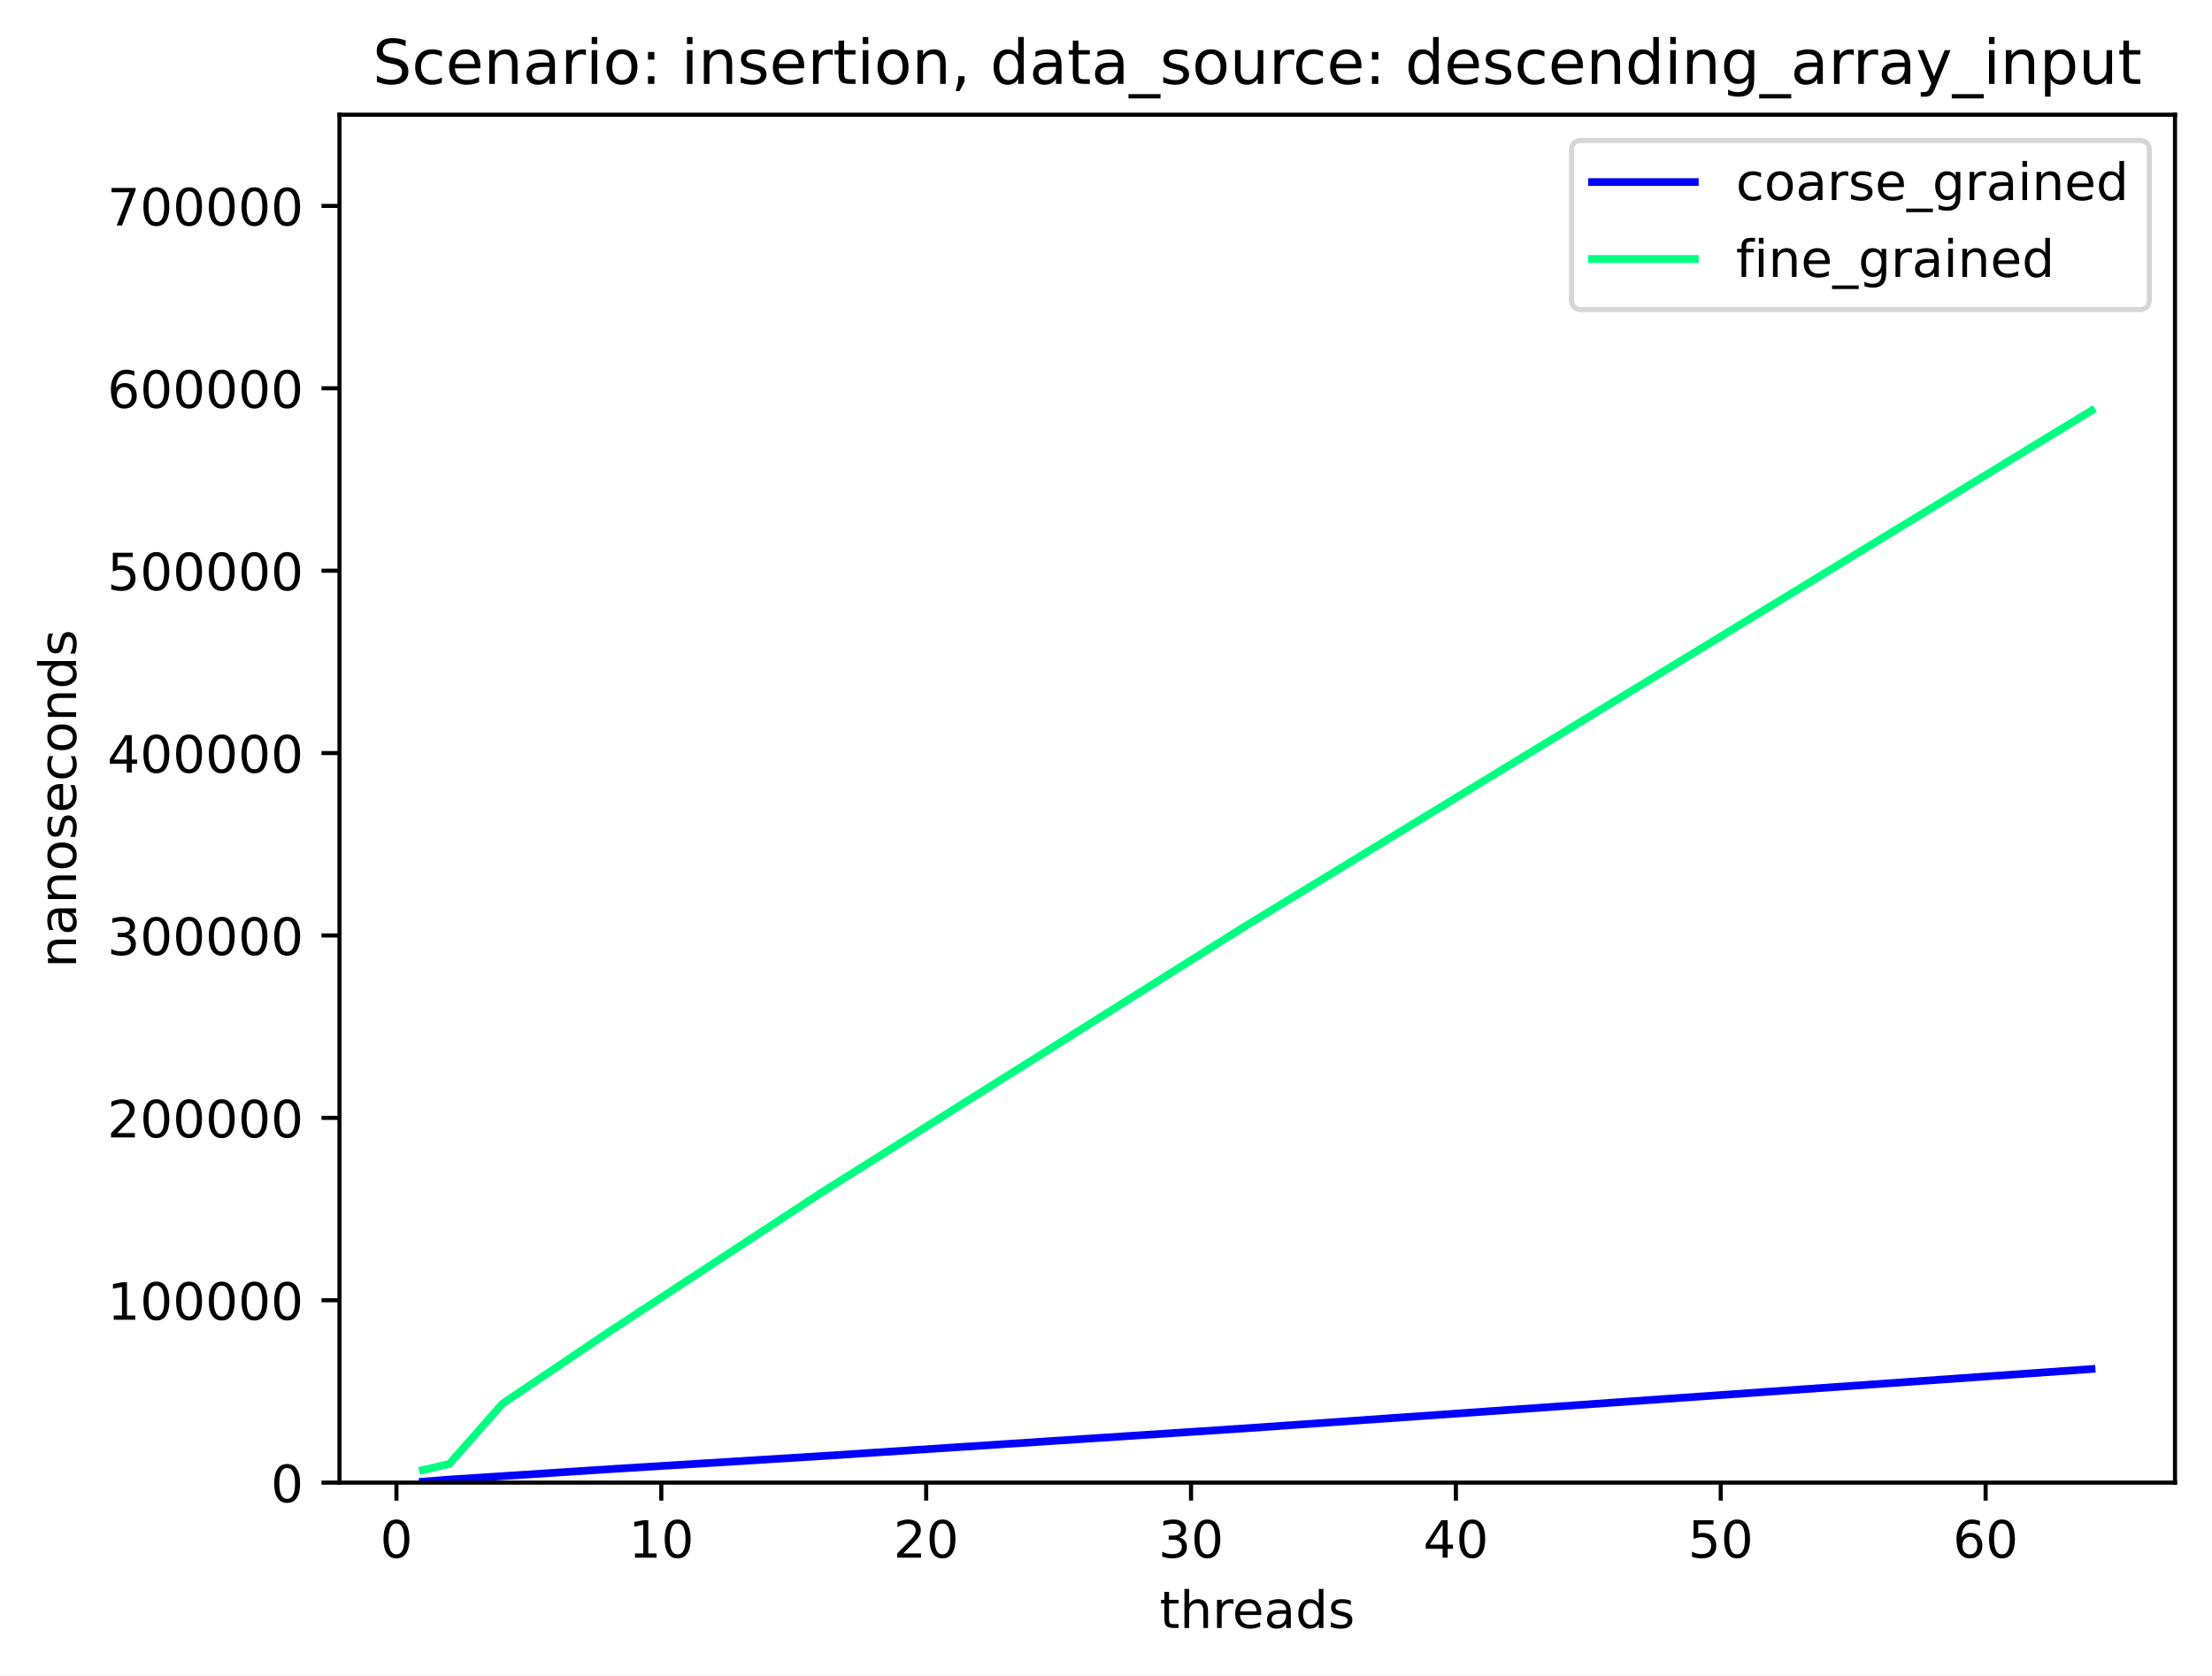
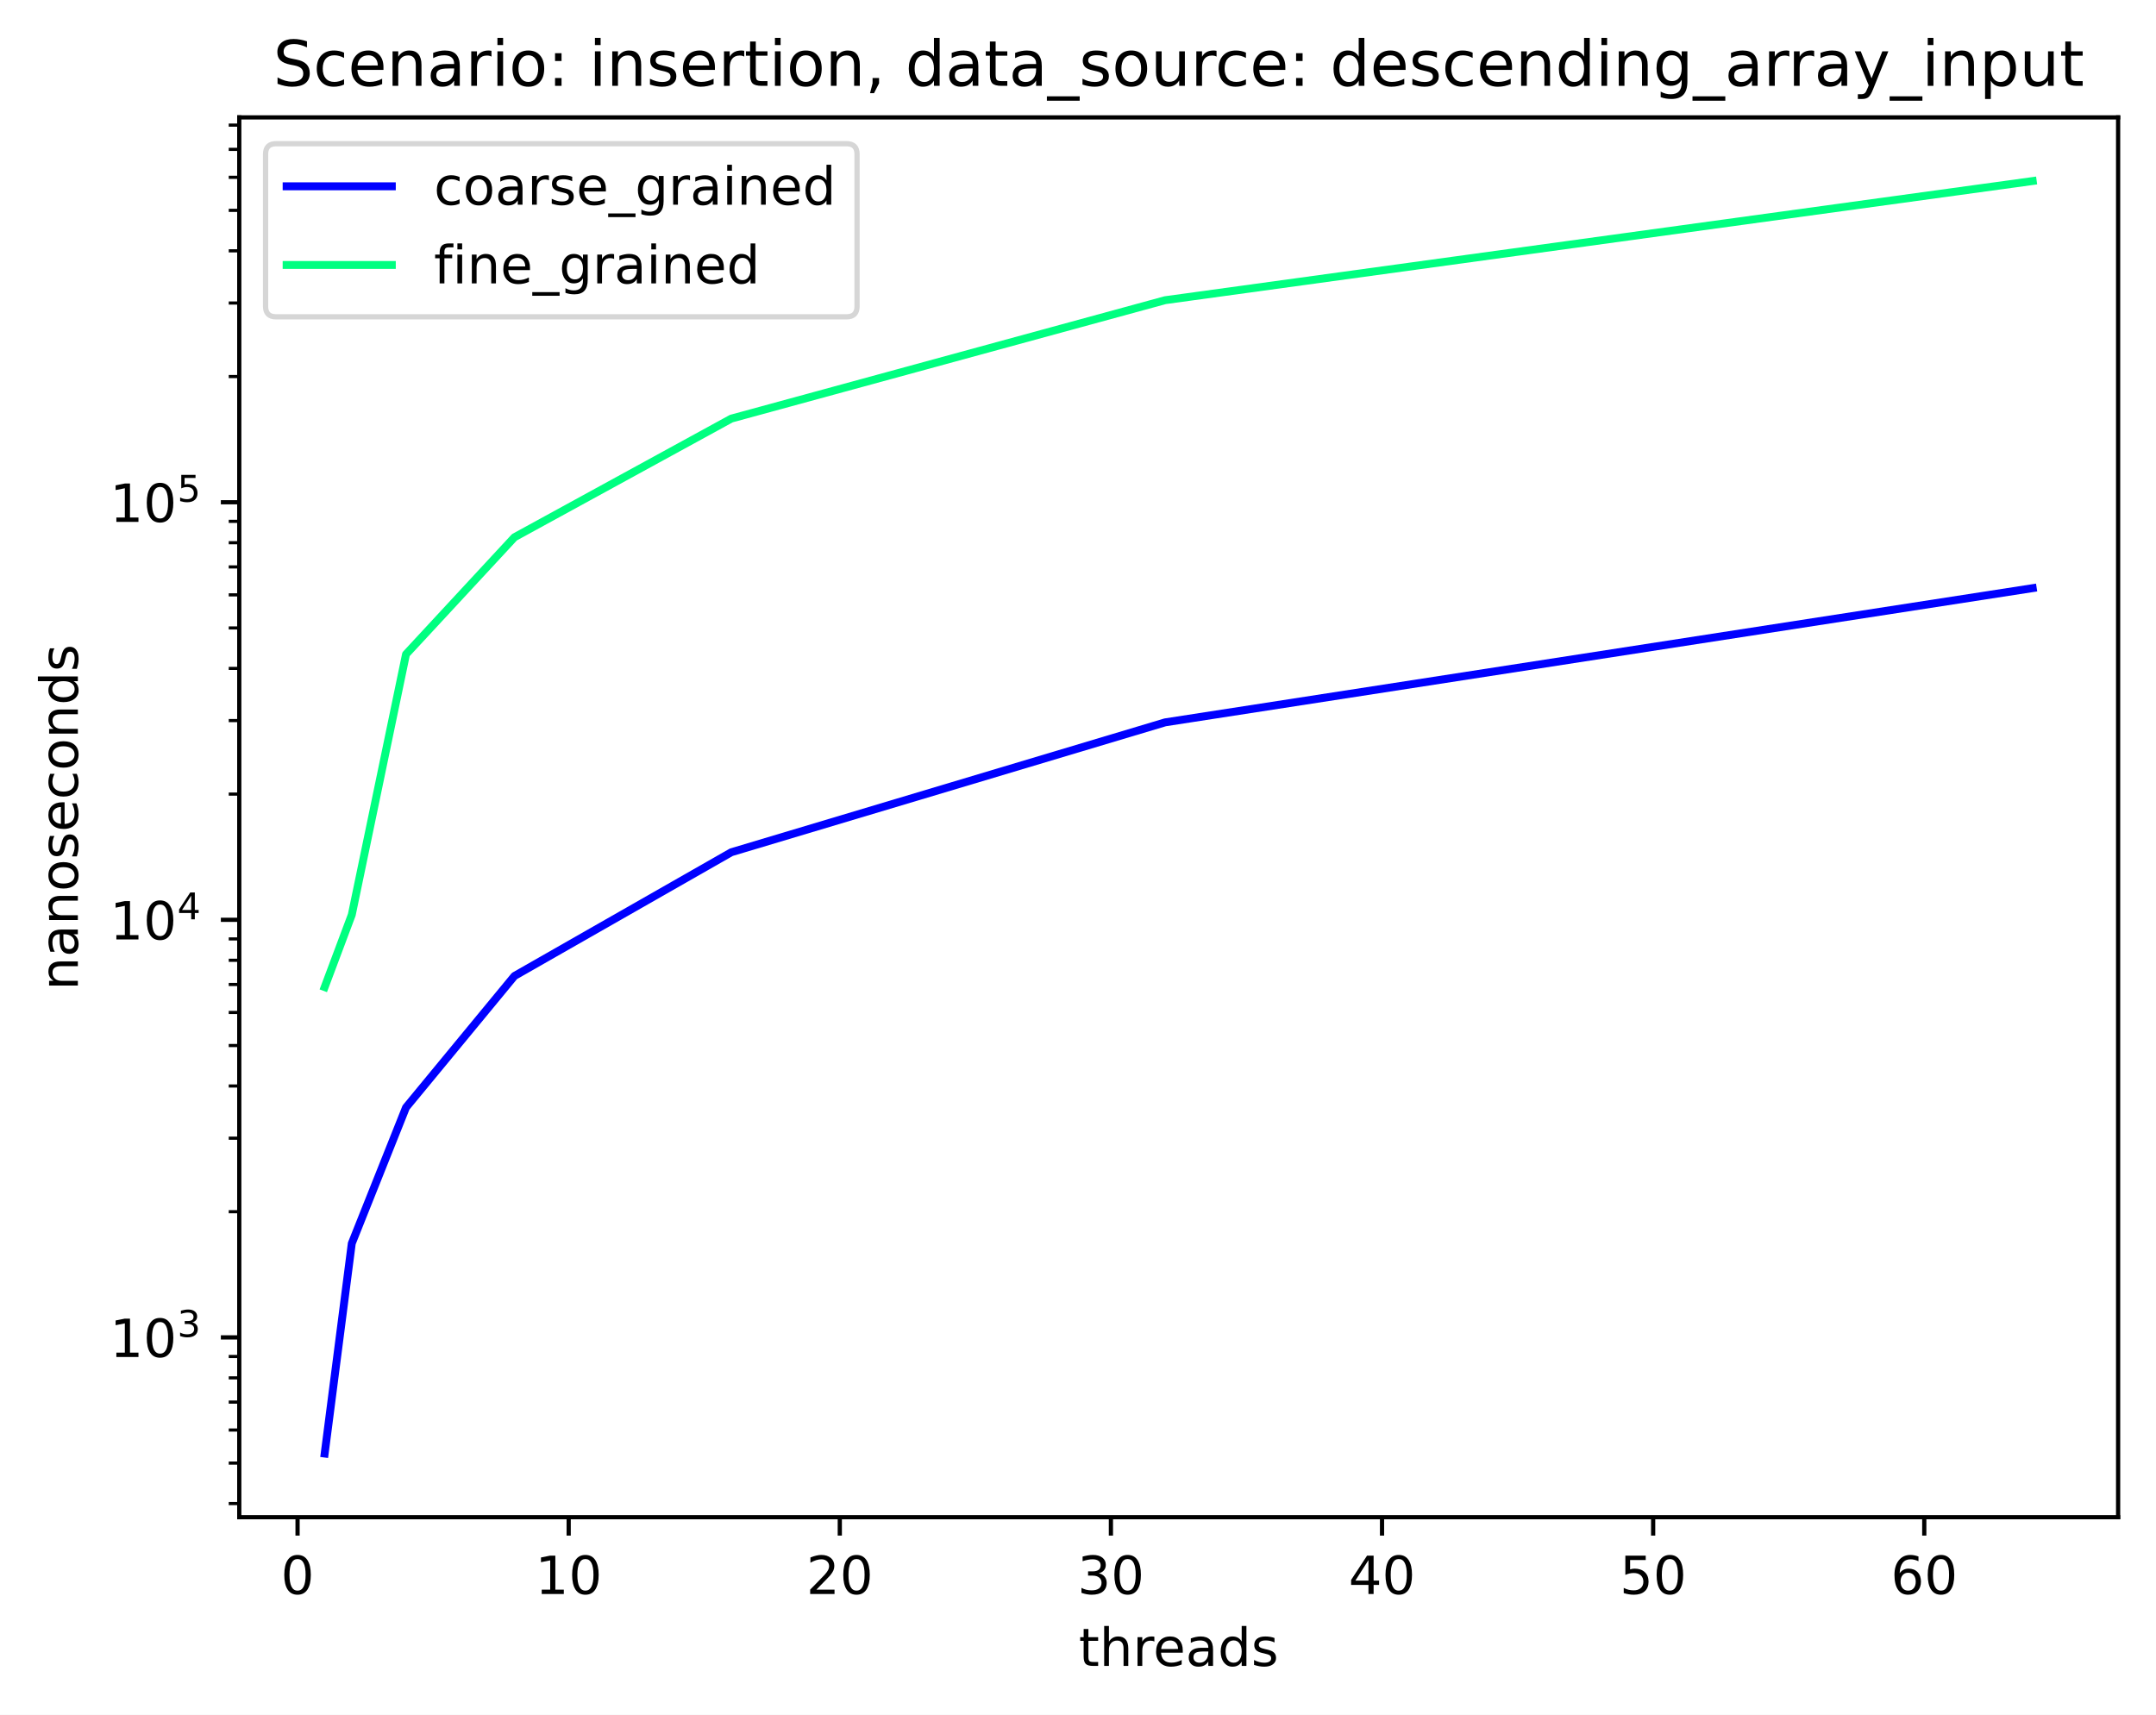
- <svg xmlns="http://www.w3.org/2000/svg" xmlns:xlink="http://www.w3.org/1999/xlink" height="325.986pt" version="1.1" viewBox="0 0 430.373 325.986" width="430.373pt">
+ <svg xmlns="http://www.w3.org/2000/svg" xmlns:xlink="http://www.w3.org/1999/xlink" height="325.986pt" version="1.1" viewBox="0 0 409.798 325.986" width="409.798pt">
  <defs>
    <style type="text/css">*{stroke-linecap:butt;stroke-linejoin:round;}</style>
  </defs>
  <g id="figure_1">
    <g id="patch_1">
-       <path d="M 0 325.986  L 430.373 325.986  L 430.373 0  L 0 0  z " style="fill:#ffffff;" />
+       <path d="M 0 325.986  L 409.798 325.986  L 409.798 0  L 0 0  z " style="fill:#ffffff;" />
    </g>
    <g id="axes_1">
      <g id="patch_2">
-         <path d="M 66.053 288.43  L 423.173 288.43  L 423.173 22.318  L 66.053 22.318  z " style="fill:#ffffff;" />
+         <path d="M 45.478 288.43  L 402.598 288.43  L 402.598 22.318  L 45.478 22.318  z " style="fill:#ffffff;" />
      </g>
      <g id="matplotlib.axis_1">
        <g id="xtick_1">
          <g id="line2d_1">
            <defs>
-               <path d="M 0 0  L 0 3.5  " id="m5cf58ecd47" style="stroke:#000000;stroke-width:0.8;" />
+               <path d="M 0 0  L 0 3.5  " id="m7e5acd70e1" style="stroke:#000000;stroke-width:0.8;" />
            </defs>
            <g>
-               <use style="stroke:#000000;stroke-width:0.8;" x="77.133" xlink:href="#m5cf58ecd47" y="288.43" />
+               <use style="stroke:#000000;stroke-width:0.8;" x="56.558" xlink:href="#m7e5acd70e1" y="288.43" />
            </g>
          </g>
          <g id="text_1">
-             <g transform="translate(73.95136 303.0286)scale(0.1 -0.1)">
+             <g transform="translate(53.37636 303.0286)scale(0.1 -0.1)">
              <defs>
                <path d="M 2034 4250  Q 1547 4250 1301 3770  Q 1056 3291 1056 2328  Q 1056 1369 1301 889  Q 1547 409 2034 409  Q 2525 409 2770 889  Q 3016 1369 3016 2328  Q 3016 3291 2770 3770  Q 2525 4250 2034 4250  z M 2034 4750  Q 2819 4750 3233 4129  Q 3647 3509 3647 2328  Q 3647 1150 3233 529  Q 2819 -91 2034 -91  Q 1250 -91 836 529  Q 422 1150 422 2328  Q 422 3509 836 4129  Q 1250 4750 2034 4750  z " id="DejaVuSans-30" transform="scale(0.015625)" />
              </defs>
              <use xlink:href="#DejaVuSans-30" />
            </g>
          </g>
        </g>
        <g id="xtick_2">
          <g id="line2d_2">
            <g>
-               <use style="stroke:#000000;stroke-width:0.8;" x="128.665" xlink:href="#m5cf58ecd47" y="288.43" />
+               <use style="stroke:#000000;stroke-width:0.8;" x="108.09" xlink:href="#m7e5acd70e1" y="288.43" />
            </g>
          </g>
          <g id="text_2">
-             <g transform="translate(122.3026 303.0286)scale(0.1 -0.1)">
+             <g transform="translate(101.7276 303.0286)scale(0.1 -0.1)">
              <defs>
                <path d="M 794 531  L 1825 531  L 1825 4091  L 703 3866  L 703 4441  L 1819 4666  L 2450 4666  L 2450 531  L 3481 531  L 3481 0  L 794 0  L 794 531  z " id="DejaVuSans-31" transform="scale(0.015625)" />
              </defs>
              <use xlink:href="#DejaVuSans-31" />
              <use x="63.623" xlink:href="#DejaVuSans-30" />
            </g>
          </g>
        </g>
        <g id="xtick_3">
          <g id="line2d_3">
            <g>
-               <use style="stroke:#000000;stroke-width:0.8;" x="180.198" xlink:href="#m5cf58ecd47" y="288.43" />
+               <use style="stroke:#000000;stroke-width:0.8;" x="159.623" xlink:href="#m7e5acd70e1" y="288.43" />
            </g>
          </g>
          <g id="text_3">
-             <g transform="translate(173.835 303.0286)scale(0.1 -0.1)">
+             <g transform="translate(153.26 303.0286)scale(0.1 -0.1)">
              <defs>
                <path d="M 1228 531  L 3431 531  L 3431 0  L 469 0  L 469 531  Q 828 903 1448 1529  Q 2069 2156 2228 2338  Q 2531 2678 2651 2914  Q 2772 3150 2772 3378  Q 2772 3750 2511 3984  Q 2250 4219 1831 4219  Q 1534 4219 1204 4116  Q 875 4013 500 3803  L 500 4441  Q 881 4594 1212 4672  Q 1544 4750 1819 4750  Q 2544 4750 2975 4387  Q 3406 4025 3406 3419  Q 3406 3131 3298 2873  Q 3191 2616 2906 2266  Q 2828 2175 2409 1742  Q 1991 1309 1228 531  z " id="DejaVuSans-32" transform="scale(0.015625)" />
              </defs>
              <use xlink:href="#DejaVuSans-32" />
              <use x="63.623" xlink:href="#DejaVuSans-30" />
            </g>
          </g>
        </g>
        <g id="xtick_4">
          <g id="line2d_4">
            <g>
-               <use style="stroke:#000000;stroke-width:0.8;" x="231.73" xlink:href="#m5cf58ecd47" y="288.43" />
+               <use style="stroke:#000000;stroke-width:0.8;" x="211.155" xlink:href="#m7e5acd70e1" y="288.43" />
            </g>
          </g>
          <g id="text_4">
-             <g transform="translate(225.3675 303.0286)scale(0.1 -0.1)">
+             <g transform="translate(204.7925 303.0286)scale(0.1 -0.1)">
              <defs>
                <path d="M 2597 2516  Q 3050 2419 3304 2112  Q 3559 1806 3559 1356  Q 3559 666 3084 287  Q 2609 -91 1734 -91  Q 1441 -91 1130 -33  Q 819 25 488 141  L 488 750  Q 750 597 1062 519  Q 1375 441 1716 441  Q 2309 441 2620 675  Q 2931 909 2931 1356  Q 2931 1769 2642 2001  Q 2353 2234 1838 2234  L 1294 2234  L 1294 2753  L 1863 2753  Q 2328 2753 2575 2939  Q 2822 3125 2822 3475  Q 2822 3834 2567 4026  Q 2313 4219 1838 4219  Q 1578 4219 1281 4162  Q 984 4106 628 3988  L 628 4550  Q 988 4650 1302 4700  Q 1616 4750 1894 4750  Q 2613 4750 3031 4423  Q 3450 4097 3450 3541  Q 3450 3153 3228 2886  Q 3006 2619 2597 2516  z " id="DejaVuSans-33" transform="scale(0.015625)" />
              </defs>
              <use xlink:href="#DejaVuSans-33" />
              <use x="63.623" xlink:href="#DejaVuSans-30" />
            </g>
          </g>
        </g>
        <g id="xtick_5">
          <g id="line2d_5">
            <g>
-               <use style="stroke:#000000;stroke-width:0.8;" x="283.262" xlink:href="#m5cf58ecd47" y="288.43" />
+               <use style="stroke:#000000;stroke-width:0.8;" x="262.687" xlink:href="#m7e5acd70e1" y="288.43" />
            </g>
          </g>
          <g id="text_5">
-             <g transform="translate(276.9 303.0286)scale(0.1 -0.1)">
+             <g transform="translate(256.325 303.0286)scale(0.1 -0.1)">
              <defs>
                <path d="M 2419 4116  L 825 1625  L 2419 1625  L 2419 4116  z M 2253 4666  L 3047 4666  L 3047 1625  L 3713 1625  L 3713 1100  L 3047 1100  L 3047 0  L 2419 0  L 2419 1100  L 313 1100  L 313 1709  L 2253 4666  z " id="DejaVuSans-34" transform="scale(0.015625)" />
              </defs>
              <use xlink:href="#DejaVuSans-34" />
              <use x="63.623" xlink:href="#DejaVuSans-30" />
            </g>
          </g>
        </g>
        <g id="xtick_6">
          <g id="line2d_6">
            <g>
-               <use style="stroke:#000000;stroke-width:0.8;" x="334.795" xlink:href="#m5cf58ecd47" y="288.43" />
+               <use style="stroke:#000000;stroke-width:0.8;" x="314.22" xlink:href="#m7e5acd70e1" y="288.43" />
            </g>
          </g>
          <g id="text_6">
-             <g transform="translate(328.4324 303.0286)scale(0.1 -0.1)">
+             <g transform="translate(307.8574 303.0286)scale(0.1 -0.1)">
              <defs>
                <path d="M 691 4666  L 3169 4666  L 3169 4134  L 1269 4134  L 1269 2991  Q 1406 3038 1543 3061  Q 1681 3084 1819 3084  Q 2600 3084 3056 2656  Q 3513 2228 3513 1497  Q 3513 744 3044 326  Q 2575 -91 1722 -91  Q 1428 -91 1123 -41  Q 819 9 494 109  L 494 744  Q 775 591 1075 516  Q 1375 441 1709 441  Q 2250 441 2565 725  Q 2881 1009 2881 1497  Q 2881 1984 2565 2268  Q 2250 2553 1709 2553  Q 1456 2553 1204 2497  Q 953 2441 691 2322  L 691 4666  z " id="DejaVuSans-35" transform="scale(0.015625)" />
              </defs>
              <use xlink:href="#DejaVuSans-35" />
              <use x="63.623" xlink:href="#DejaVuSans-30" />
            </g>
          </g>
        </g>
        <g id="xtick_7">
          <g id="line2d_7">
            <g>
-               <use style="stroke:#000000;stroke-width:0.8;" x="386.327" xlink:href="#m5cf58ecd47" y="288.43" />
+               <use style="stroke:#000000;stroke-width:0.8;" x="365.752" xlink:href="#m7e5acd70e1" y="288.43" />
            </g>
          </g>
          <g id="text_7">
-             <g transform="translate(379.9649 303.0286)scale(0.1 -0.1)">
+             <g transform="translate(359.3899 303.0286)scale(0.1 -0.1)">
              <defs>
                <path d="M 2113 2584  Q 1688 2584 1439 2293  Q 1191 2003 1191 1497  Q 1191 994 1439 701  Q 1688 409 2113 409  Q 2538 409 2786 701  Q 3034 994 3034 1497  Q 3034 2003 2786 2293  Q 2538 2584 2113 2584  z M 3366 4563  L 3366 3988  Q 3128 4100 2886 4159  Q 2644 4219 2406 4219  Q 1781 4219 1451 3797  Q 1122 3375 1075 2522  Q 1259 2794 1537 2939  Q 1816 3084 2150 3084  Q 2853 3084 3261 2657  Q 3669 2231 3669 1497  Q 3669 778 3244 343  Q 2819 -91 2113 -91  Q 1303 -91 875 529  Q 447 1150 447 2328  Q 447 3434 972 4092  Q 1497 4750 2381 4750  Q 2619 4750 2861 4703  Q 3103 4656 3366 4563  z " id="DejaVuSans-36" transform="scale(0.015625)" />
              </defs>
              <use xlink:href="#DejaVuSans-36" />
              <use x="63.623" xlink:href="#DejaVuSans-30" />
            </g>
          </g>
        </g>
        <g id="text_8">
-           <g transform="translate(225.6217 316.7067)scale(0.1 -0.1)">
+           <g transform="translate(205.0467 316.7067)scale(0.1 -0.1)">
            <defs>
              <path d="M 1172 4494  L 1172 3500  L 2356 3500  L 2356 3053  L 1172 3053  L 1172 1153  Q 1172 725 1289 603  Q 1406 481 1766 481  L 2356 481  L 2356 0  L 1766 0  Q 1100 0 847 248  Q 594 497 594 1153  L 594 3053  L 172 3053  L 172 3500  L 594 3500  L 594 4494  L 1172 4494  z " id="DejaVuSans-74" transform="scale(0.015625)" />
              <path d="M 3513 2113  L 3513 0  L 2938 0  L 2938 2094  Q 2938 2591 2744 2837  Q 2550 3084 2163 3084  Q 1697 3084 1428 2787  Q 1159 2491 1159 1978  L 1159 0  L 581 0  L 581 4863  L 1159 4863  L 1159 2956  Q 1366 3272 1645 3428  Q 1925 3584 2291 3584  Q 2894 3584 3203 3211  Q 3513 2838 3513 2113  z " id="DejaVuSans-68" transform="scale(0.015625)" />
              <path d="M 2631 2963  Q 2534 3019 2420 3045  Q 2306 3072 2169 3072  Q 1681 3072 1420 2755  Q 1159 2438 1159 1844  L 1159 0  L 581 0  L 581 3500  L 1159 3500  L 1159 2956  Q 1341 3275 1631 3429  Q 1922 3584 2338 3584  Q 2397 3584 2469 3576  Q 2541 3569 2628 3553  L 2631 2963  z " id="DejaVuSans-72" transform="scale(0.015625)" />
              <path d="M 3597 1894  L 3597 1613  L 953 1613  Q 991 1019 1311 708  Q 1631 397 2203 397  Q 2534 397 2845 478  Q 3156 559 3463 722  L 3463 178  Q 3153 47 2828 -22  Q 2503 -91 2169 -91  Q 1331 -91 842 396  Q 353 884 353 1716  Q 353 2575 817 3079  Q 1281 3584 2069 3584  Q 2775 3584 3186 3129  Q 3597 2675 3597 1894  z M 3022 2063  Q 3016 2534 2758 2815  Q 2500 3097 2075 3097  Q 1594 3097 1305 2825  Q 1016 2553 972 2059  L 3022 2063  z " id="DejaVuSans-65" transform="scale(0.015625)" />
              <path d="M 2194 1759  Q 1497 1759 1228 1600  Q 959 1441 959 1056  Q 959 750 1161 570  Q 1363 391 1709 391  Q 2188 391 2477 730  Q 2766 1069 2766 1631  L 2766 1759  L 2194 1759  z M 3341 1997  L 3341 0  L 2766 0  L 2766 531  Q 2569 213 2275 61  Q 1981 -91 1556 -91  Q 1019 -91 701 211  Q 384 513 384 1019  Q 384 1609 779 1909  Q 1175 2209 1959 2209  L 2766 2209  L 2766 2266  Q 2766 2663 2505 2880  Q 2244 3097 1772 3097  Q 1472 3097 1187 3025  Q 903 2953 641 2809  L 641 3341  Q 956 3463 1253 3523  Q 1550 3584 1831 3584  Q 2591 3584 2966 3190  Q 3341 2797 3341 1997  z " id="DejaVuSans-61" transform="scale(0.015625)" />
              <path d="M 2906 2969  L 2906 4863  L 3481 4863  L 3481 0  L 2906 0  L 2906 525  Q 2725 213 2448 61  Q 2172 -91 1784 -91  Q 1150 -91 751 415  Q 353 922 353 1747  Q 353 2572 751 3078  Q 1150 3584 1784 3584  Q 2172 3584 2448 3432  Q 2725 3281 2906 2969  z M 947 1747  Q 947 1113 1208 752  Q 1469 391 1925 391  Q 2381 391 2643 752  Q 2906 1113 2906 1747  Q 2906 2381 2643 2742  Q 2381 3103 1925 3103  Q 1469 3103 1208 2742  Q 947 2381 947 1747  z " id="DejaVuSans-64" transform="scale(0.015625)" />
              <path d="M 2834 3397  L 2834 2853  Q 2591 2978 2328 3040  Q 2066 3103 1784 3103  Q 1356 3103 1142 2972  Q 928 2841 928 2578  Q 928 2378 1081 2264  Q 1234 2150 1697 2047  L 1894 2003  Q 2506 1872 2764 1633  Q 3022 1394 3022 966  Q 3022 478 2636 193  Q 2250 -91 1575 -91  Q 1294 -91 989 -36  Q 684 19 347 128  L 347 722  Q 666 556 975 473  Q 1284 391 1588 391  Q 1994 391 2212 530  Q 2431 669 2431 922  Q 2431 1156 2273 1281  Q 2116 1406 1581 1522  L 1381 1569  Q 847 1681 609 1914  Q 372 2147 372 2553  Q 372 3047 722 3315  Q 1072 3584 1716 3584  Q 2034 3584 2315 3537  Q 2597 3491 2834 3397  z " id="DejaVuSans-73" transform="scale(0.015625)" />
            </defs>
            <use xlink:href="#DejaVuSans-74" />
            <use x="39.209" xlink:href="#DejaVuSans-68" />
            <use x="102.588" xlink:href="#DejaVuSans-72" />
            <use x="141.451" xlink:href="#DejaVuSans-65" />
            <use x="202.975" xlink:href="#DejaVuSans-61" />
            <use x="264.254" xlink:href="#DejaVuSans-64" />
            <use x="327.73" xlink:href="#DejaVuSans-73" />
          </g>
        </g>
      </g>
      <g id="matplotlib.axis_2">
        <g id="ytick_1">
          <g id="line2d_8">
            <defs>
-               <path d="M 0 0  L -3.5 0  " id="m313f33b1a4" style="stroke:#000000;stroke-width:0.8;" />
+               <path d="M 0 0  L -3.5 0  " id="mf3d2229735" style="stroke:#000000;stroke-width:0.8;" />
            </defs>
            <g>
-               <use style="stroke:#000000;stroke-width:0.8;" x="66.053" xlink:href="#m313f33b1a4" y="288.43" />
+               <use style="stroke:#000000;stroke-width:0.8;" x="45.478" xlink:href="#mf3d2229735" y="254.25" />
            </g>
          </g>
          <g id="text_9">
-             <g transform="translate(52.69062 292.2293)scale(0.1 -0.1)">
-               <use xlink:href="#DejaVuSans-30" />
+             <g transform="translate(20.87813 258.0492)scale(0.1 -0.1)">
+               <use transform="translate(0 0.765625)" xlink:href="#DejaVuSans-31" />
+               <use transform="translate(63.62305 0.765625)" xlink:href="#DejaVuSans-30" />
+               <use transform="translate(128.2031 39.04688)scale(0.7)" xlink:href="#DejaVuSans-33" />
            </g>
          </g>
        </g>
        <g id="ytick_2">
          <g id="line2d_9">
            <g>
-               <use style="stroke:#000000;stroke-width:0.8;" x="66.053" xlink:href="#m313f33b1a4" y="252.949" />
+               <use style="stroke:#000000;stroke-width:0.8;" x="45.478" xlink:href="#mf3d2229735" y="174.865" />
            </g>
          </g>
          <g id="text_10">
-             <g transform="translate(20.87813 256.7477)scale(0.1 -0.1)">
-               <use xlink:href="#DejaVuSans-31" />
-               <use x="63.623" xlink:href="#DejaVuSans-30" />
-               <use x="127.246" xlink:href="#DejaVuSans-30" />
-               <use x="190.869" xlink:href="#DejaVuSans-30" />
-               <use x="254.492" xlink:href="#DejaVuSans-30" />
-               <use x="318.115" xlink:href="#DejaVuSans-30" />
+             <g transform="translate(20.87813 178.6641)scale(0.1 -0.1)">
+               <use transform="translate(0 0.684375)" xlink:href="#DejaVuSans-31" />
+               <use transform="translate(63.62305 0.684375)" xlink:href="#DejaVuSans-30" />
+               <use transform="translate(128.2031 38.96563)scale(0.7)" xlink:href="#DejaVuSans-34" />
            </g>
          </g>
        </g>
        <g id="ytick_3">
          <g id="line2d_10">
            <g>
-               <use style="stroke:#000000;stroke-width:0.8;" x="66.053" xlink:href="#m313f33b1a4" y="217.467" />
+               <use style="stroke:#000000;stroke-width:0.8;" x="45.478" xlink:href="#mf3d2229735" y="95.48" />
            </g>
          </g>
          <g id="text_11">
-             <g transform="translate(20.87813 221.2661)scale(0.1 -0.1)">
-               <use xlink:href="#DejaVuSans-32" />
-               <use x="63.623" xlink:href="#DejaVuSans-30" />
-               <use x="127.246" xlink:href="#DejaVuSans-30" />
-               <use x="190.869" xlink:href="#DejaVuSans-30" />
-               <use x="254.492" xlink:href="#DejaVuSans-30" />
-               <use x="318.115" xlink:href="#DejaVuSans-30" />
+             <g transform="translate(20.87813 99.27893)scale(0.1 -0.1)">
+               <use transform="translate(0 0.684375)" xlink:href="#DejaVuSans-31" />
+               <use transform="translate(63.62305 0.684375)" xlink:href="#DejaVuSans-30" />
+               <use transform="translate(128.2031 38.96563)scale(0.7)" xlink:href="#DejaVuSans-35" />
            </g>
          </g>
        </g>
        <g id="ytick_4">
          <g id="line2d_11">
-             <g>
-               <use style="stroke:#000000;stroke-width:0.8;" x="66.053" xlink:href="#m313f33b1a4" y="181.985" />
-             </g>
-           </g>
-           <g id="text_12">
-             <g transform="translate(20.87813 185.7845)scale(0.1 -0.1)">
-               <use xlink:href="#DejaVuSans-33" />
-               <use x="63.623" xlink:href="#DejaVuSans-30" />
-               <use x="127.246" xlink:href="#DejaVuSans-30" />
-               <use x="190.869" xlink:href="#DejaVuSans-30" />
-               <use x="254.492" xlink:href="#DejaVuSans-30" />
-               <use x="318.115" xlink:href="#DejaVuSans-30" />
+             <defs>
+               <path d="M 0 0  L -2 0  " id="m9860563e20" style="stroke:#000000;stroke-width:0.6;" />
+             </defs>
+             <g>
+               <use style="stroke:#000000;stroke-width:0.6;" x="45.478" xlink:href="#m9860563e20" y="285.841" />
            </g>
          </g>
        </g>
        <g id="ytick_5">
          <g id="line2d_12">
            <g>
-               <use style="stroke:#000000;stroke-width:0.8;" x="66.053" xlink:href="#m313f33b1a4" y="146.504" />
-             </g>
-           </g>
-           <g id="text_13">
-             <g transform="translate(20.87813 150.3029)scale(0.1 -0.1)">
-               <use xlink:href="#DejaVuSans-34" />
-               <use x="63.623" xlink:href="#DejaVuSans-30" />
-               <use x="127.246" xlink:href="#DejaVuSans-30" />
-               <use x="190.869" xlink:href="#DejaVuSans-30" />
-               <use x="254.492" xlink:href="#DejaVuSans-30" />
-               <use x="318.115" xlink:href="#DejaVuSans-30" />
+               <use style="stroke:#000000;stroke-width:0.6;" x="45.478" xlink:href="#m9860563e20" y="278.147" />
            </g>
          </g>
        </g>
        <g id="ytick_6">
          <g id="line2d_13">
            <g>
-               <use style="stroke:#000000;stroke-width:0.8;" x="66.053" xlink:href="#m313f33b1a4" y="111.022" />
-             </g>
-           </g>
-           <g id="text_14">
-             <g transform="translate(20.87813 114.8213)scale(0.1 -0.1)">
-               <use xlink:href="#DejaVuSans-35" />
-               <use x="63.623" xlink:href="#DejaVuSans-30" />
-               <use x="127.246" xlink:href="#DejaVuSans-30" />
-               <use x="190.869" xlink:href="#DejaVuSans-30" />
-               <use x="254.492" xlink:href="#DejaVuSans-30" />
-               <use x="318.115" xlink:href="#DejaVuSans-30" />
+               <use style="stroke:#000000;stroke-width:0.6;" x="45.478" xlink:href="#m9860563e20" y="271.862" />
            </g>
          </g>
        </g>
        <g id="ytick_7">
          <g id="line2d_14">
            <g>
-               <use style="stroke:#000000;stroke-width:0.8;" x="66.053" xlink:href="#m313f33b1a4" y="75.541" />
-             </g>
-           </g>
-           <g id="text_15">
-             <g transform="translate(20.87813 79.33974)scale(0.1 -0.1)">
-               <use xlink:href="#DejaVuSans-36" />
-               <use x="63.623" xlink:href="#DejaVuSans-30" />
-               <use x="127.246" xlink:href="#DejaVuSans-30" />
-               <use x="190.869" xlink:href="#DejaVuSans-30" />
-               <use x="254.492" xlink:href="#DejaVuSans-30" />
-               <use x="318.115" xlink:href="#DejaVuSans-30" />
+               <use style="stroke:#000000;stroke-width:0.6;" x="45.478" xlink:href="#m9860563e20" y="266.547" />
            </g>
          </g>
        </g>
        <g id="ytick_8">
          <g id="line2d_15">
            <g>
-               <use style="stroke:#000000;stroke-width:0.8;" x="66.053" xlink:href="#m313f33b1a4" y="40.059" />
-             </g>
-           </g>
-           <g id="text_16">
-             <g transform="translate(20.87813 43.85814)scale(0.1 -0.1)">
-               <defs>
-                 <path d="M 525 4666  L 3525 4666  L 3525 4397  L 1831 0  L 1172 0  L 2766 4134  L 525 4134  L 525 4666  z " id="DejaVuSans-37" transform="scale(0.015625)" />
-               </defs>
-               <use xlink:href="#DejaVuSans-37" />
-               <use x="63.623" xlink:href="#DejaVuSans-30" />
-               <use x="127.246" xlink:href="#DejaVuSans-30" />
-               <use x="190.869" xlink:href="#DejaVuSans-30" />
-               <use x="254.492" xlink:href="#DejaVuSans-30" />
-               <use x="318.115" xlink:href="#DejaVuSans-30" />
-             </g>
-           </g>
-         </g>
-         <g id="text_17">
+               <use style="stroke:#000000;stroke-width:0.6;" x="45.478" xlink:href="#m9860563e20" y="261.943" />
+             </g>
+           </g>
+         </g>
+         <g id="ytick_9">
+           <g id="line2d_16">
+             <g>
+               <use style="stroke:#000000;stroke-width:0.6;" x="45.478" xlink:href="#m9860563e20" y="257.882" />
+             </g>
+           </g>
+         </g>
+         <g id="ytick_10">
+           <g id="line2d_17">
+             <g>
+               <use style="stroke:#000000;stroke-width:0.6;" x="45.478" xlink:href="#m9860563e20" y="230.353" />
+             </g>
+           </g>
+         </g>
+         <g id="ytick_11">
+           <g id="line2d_18">
+             <g>
+               <use style="stroke:#000000;stroke-width:0.6;" x="45.478" xlink:href="#m9860563e20" y="216.374" />
+             </g>
+           </g>
+         </g>
+         <g id="ytick_12">
+           <g id="line2d_19">
+             <g>
+               <use style="stroke:#000000;stroke-width:0.6;" x="45.478" xlink:href="#m9860563e20" y="206.455" />
+             </g>
+           </g>
+         </g>
+         <g id="ytick_13">
+           <g id="line2d_20">
+             <g>
+               <use style="stroke:#000000;stroke-width:0.6;" x="45.478" xlink:href="#m9860563e20" y="198.762" />
+             </g>
+           </g>
+         </g>
+         <g id="ytick_14">
+           <g id="line2d_21">
+             <g>
+               <use style="stroke:#000000;stroke-width:0.6;" x="45.478" xlink:href="#m9860563e20" y="192.476" />
+             </g>
+           </g>
+         </g>
+         <g id="ytick_15">
+           <g id="line2d_22">
+             <g>
+               <use style="stroke:#000000;stroke-width:0.6;" x="45.478" xlink:href="#m9860563e20" y="187.162" />
+             </g>
+           </g>
+         </g>
+         <g id="ytick_16">
+           <g id="line2d_23">
+             <g>
+               <use style="stroke:#000000;stroke-width:0.6;" x="45.478" xlink:href="#m9860563e20" y="182.558" />
+             </g>
+           </g>
+         </g>
+         <g id="ytick_17">
+           <g id="line2d_24">
+             <g>
+               <use style="stroke:#000000;stroke-width:0.6;" x="45.478" xlink:href="#m9860563e20" y="178.497" />
+             </g>
+           </g>
+         </g>
+         <g id="ytick_18">
+           <g id="line2d_25">
+             <g>
+               <use style="stroke:#000000;stroke-width:0.6;" x="45.478" xlink:href="#m9860563e20" y="150.968" />
+             </g>
+           </g>
+         </g>
+         <g id="ytick_19">
+           <g id="line2d_26">
+             <g>
+               <use style="stroke:#000000;stroke-width:0.6;" x="45.478" xlink:href="#m9860563e20" y="136.989" />
+             </g>
+           </g>
+         </g>
+         <g id="ytick_20">
+           <g id="line2d_27">
+             <g>
+               <use style="stroke:#000000;stroke-width:0.6;" x="45.478" xlink:href="#m9860563e20" y="127.07" />
+             </g>
+           </g>
+         </g>
+         <g id="ytick_21">
+           <g id="line2d_28">
+             <g>
+               <use style="stroke:#000000;stroke-width:0.6;" x="45.478" xlink:href="#m9860563e20" y="119.377" />
+             </g>
+           </g>
+         </g>
+         <g id="ytick_22">
+           <g id="line2d_29">
+             <g>
+               <use style="stroke:#000000;stroke-width:0.6;" x="45.478" xlink:href="#m9860563e20" y="113.091" />
+             </g>
+           </g>
+         </g>
+         <g id="ytick_23">
+           <g id="line2d_30">
+             <g>
+               <use style="stroke:#000000;stroke-width:0.6;" x="45.478" xlink:href="#m9860563e20" y="107.777" />
+             </g>
+           </g>
+         </g>
+         <g id="ytick_24">
+           <g id="line2d_31">
+             <g>
+               <use style="stroke:#000000;stroke-width:0.6;" x="45.478" xlink:href="#m9860563e20" y="103.173" />
+             </g>
+           </g>
+         </g>
+         <g id="ytick_25">
+           <g id="line2d_32">
+             <g>
+               <use style="stroke:#000000;stroke-width:0.6;" x="45.478" xlink:href="#m9860563e20" y="99.112" />
+             </g>
+           </g>
+         </g>
+         <g id="ytick_26">
+           <g id="line2d_33">
+             <g>
+               <use style="stroke:#000000;stroke-width:0.6;" x="45.478" xlink:href="#m9860563e20" y="71.582" />
+             </g>
+           </g>
+         </g>
+         <g id="ytick_27">
+           <g id="line2d_34">
+             <g>
+               <use style="stroke:#000000;stroke-width:0.6;" x="45.478" xlink:href="#m9860563e20" y="57.603" />
+             </g>
+           </g>
+         </g>
+         <g id="ytick_28">
+           <g id="line2d_35">
+             <g>
+               <use style="stroke:#000000;stroke-width:0.6;" x="45.478" xlink:href="#m9860563e20" y="47.685" />
+             </g>
+           </g>
+         </g>
+         <g id="ytick_29">
+           <g id="line2d_36">
+             <g>
+               <use style="stroke:#000000;stroke-width:0.6;" x="45.478" xlink:href="#m9860563e20" y="39.992" />
+             </g>
+           </g>
+         </g>
+         <g id="ytick_30">
+           <g id="line2d_37">
+             <g>
+               <use style="stroke:#000000;stroke-width:0.6;" x="45.478" xlink:href="#m9860563e20" y="33.706" />
+             </g>
+           </g>
+         </g>
+         <g id="ytick_31">
+           <g id="line2d_38">
+             <g>
+               <use style="stroke:#000000;stroke-width:0.6;" x="45.478" xlink:href="#m9860563e20" y="28.391" />
+             </g>
+           </g>
+         </g>
+         <g id="ytick_32">
+           <g id="line2d_39">
+             <g>
+               <use style="stroke:#000000;stroke-width:0.6;" x="45.478" xlink:href="#m9860563e20" y="23.788" />
+             </g>
+           </g>
+         </g>
+         <g id="text_12">
          <g transform="translate(14.79844 188.2726)rotate(-90)scale(0.1 -0.1)">
            <defs>
              <path d="M 3513 2113  L 3513 0  L 2938 0  L 2938 2094  Q 2938 2591 2744 2837  Q 2550 3084 2163 3084  Q 1697 3084 1428 2787  Q 1159 2491 1159 1978  L 1159 0  L 581 0  L 581 3500  L 1159 3500  L 1159 2956  Q 1366 3272 1645 3428  Q 1925 3584 2291 3584  Q 2894 3584 3203 3211  Q 3513 2838 3513 2113  z " id="DejaVuSans-6e" transform="scale(0.015625)" />
              <path d="M 1959 3097  Q 1497 3097 1228 2736  Q 959 2375 959 1747  Q 959 1119 1226 758  Q 1494 397 1959 397  Q 2419 397 2687 759  Q 2956 1122 2956 1747  Q 2956 2369 2687 2733  Q 2419 3097 1959 3097  z M 1959 3584  Q 2709 3584 3137 3096  Q 3566 2609 3566 1747  Q 3566 888 3137 398  Q 2709 -91 1959 -91  Q 1206 -91 779 398  Q 353 888 353 1747  Q 353 2609 779 3096  Q 1206 3584 1959 3584  z " id="DejaVuSans-6f" transform="scale(0.015625)" />
              <path d="M 3122 3366  L 3122 2828  Q 2878 2963 2633 3030  Q 2388 3097 2138 3097  Q 1578 3097 1268 2742  Q 959 2388 959 1747  Q 959 1106 1268 751  Q 1578 397 2138 397  Q 2388 397 2633 464  Q 2878 531 3122 666  L 3122 134  Q 2881 22 2623 -34  Q 2366 -91 2075 -91  Q 1284 -91 818 406  Q 353 903 353 1747  Q 353 2603 823 3093  Q 1294 3584 2113 3584  Q 2378 3584 2631 3529  Q 2884 3475 3122 3366  z " id="DejaVuSans-63" transform="scale(0.015625)" />
            </defs>
            <use xlink:href="#DejaVuSans-6e" />
            <use x="63.379" xlink:href="#DejaVuSans-61" />
            <use x="124.658" xlink:href="#DejaVuSans-6e" />
            <use x="188.037" xlink:href="#DejaVuSans-6f" />
            <use x="249.219" xlink:href="#DejaVuSans-73" />
            <use x="301.318" xlink:href="#DejaVuSans-65" />
            <use x="362.842" xlink:href="#DejaVuSans-63" />
            <use x="417.822" xlink:href="#DejaVuSans-6f" />
            <use x="479.004" xlink:href="#DejaVuSans-6e" />
            <use x="542.383" xlink:href="#DejaVuSans-64" />
            <use x="605.859" xlink:href="#DejaVuSans-73" />
          </g>
        </g>
      </g>
-       <g id="line2d_16">
-         <path clip-path="url(#p2e29abe100)" d="M 82.286 288.243  L 87.439 287.834  L 97.746 287.169  L 118.359 285.827  L 159.585 283.28  L 242.037 277.889  L 406.94 266.334  " style="fill:none;stroke:#0000ff;stroke-linecap:square;stroke-width:1.5;" />
-       </g>
-       <g id="line2d_17">
-         <path clip-path="url(#p2e29abe100)" d="M 82.286 285.982  L 87.439 284.782  L 97.746 273.086  L 118.359 259.177  L 159.585 232.153  L 242.037 180.323  L 406.94 79.868  " style="fill:none;stroke:#00ff80;stroke-linecap:square;stroke-width:1.5;" />
+       <g id="line2d_40">
+         <path clip-path="url(#pcd4bd7c5bb)" d="M 61.711 276.334  L 66.864 236.384  L 77.171 210.541  L 97.784 185.541  L 139.01 162.017  L 221.462 137.325  L 386.365 111.808  " style="fill:none;stroke:#0000ff;stroke-linecap:square;stroke-width:1.5;" />
+       </g>
+       <g id="line2d_41">
+         <path clip-path="url(#pcd4bd7c5bb)" d="M 61.711 187.653  L 66.864 173.906  L 77.171 124.382  L 97.784 102.135  L 139.01 79.577  L 221.462 57.069  L 386.365 34.414  " style="fill:none;stroke:#00ff80;stroke-linecap:square;stroke-width:1.5;" />
      </g>
      <g id="patch_3">
-         <path d="M 66.053 288.43  L 66.053 22.318  " style="fill:none;stroke:#000000;stroke-linecap:square;stroke-linejoin:miter;stroke-width:0.8;" />
+         <path d="M 45.478 288.43  L 45.478 22.318  " style="fill:none;stroke:#000000;stroke-linecap:square;stroke-linejoin:miter;stroke-width:0.8;" />
      </g>
      <g id="patch_4">
-         <path d="M 423.173 288.43  L 423.173 22.318  " style="fill:none;stroke:#000000;stroke-linecap:square;stroke-linejoin:miter;stroke-width:0.8;" />
+         <path d="M 402.598 288.43  L 402.598 22.318  " style="fill:none;stroke:#000000;stroke-linecap:square;stroke-linejoin:miter;stroke-width:0.8;" />
      </g>
      <g id="patch_5">
-         <path d="M 66.053 288.43  L 423.173 288.43  " style="fill:none;stroke:#000000;stroke-linecap:square;stroke-linejoin:miter;stroke-width:0.8;" />
+         <path d="M 45.478 288.43  L 402.598 288.43  " style="fill:none;stroke:#000000;stroke-linecap:square;stroke-linejoin:miter;stroke-width:0.8;" />
      </g>
      <g id="patch_6">
-         <path d="M 66.053 22.318  L 423.173 22.318  " style="fill:none;stroke:#000000;stroke-linecap:square;stroke-linejoin:miter;stroke-width:0.8;" />
-       </g>
-       <g id="text_18">
-         <g transform="translate(72.50219 16.31812)scale(0.12 -0.12)">
+         <path d="M 45.478 22.318  L 402.598 22.318  " style="fill:none;stroke:#000000;stroke-linecap:square;stroke-linejoin:miter;stroke-width:0.8;" />
+       </g>
+       <g id="text_13">
+         <g transform="translate(51.92719 16.31812)scale(0.12 -0.12)">
          <defs>
            <path d="M 3425 4513  L 3425 3897  Q 3066 4069 2747 4153  Q 2428 4238 2131 4238  Q 1616 4238 1336 4038  Q 1056 3838 1056 3469  Q 1056 3159 1242 3001  Q 1428 2844 1947 2747  L 2328 2669  Q 3034 2534 3370 2195  Q 3706 1856 3706 1288  Q 3706 609 3251 259  Q 2797 -91 1919 -91  Q 1588 -91 1214 -16  Q 841 59 441 206  L 441 856  Q 825 641 1194 531  Q 1563 422 1919 422  Q 2459 422 2753 634  Q 3047 847 3047 1241  Q 3047 1584 2836 1778  Q 2625 1972 2144 2069  L 1759 2144  Q 1053 2284 737 2584  Q 422 2884 422 3419  Q 422 4038 858 4394  Q 1294 4750 2059 4750  Q 2388 4750 2728 4690  Q 3069 4631 3425 4513  z " id="DejaVuSans-53" transform="scale(0.015625)" />
            <path d="M 603 3500  L 1178 3500  L 1178 0  L 603 0  L 603 3500  z M 603 4863  L 1178 4863  L 1178 4134  L 603 4134  L 603 4863  z " id="DejaVuSans-69" transform="scale(0.015625)" />
            <path d="M 750 794  L 1409 794  L 1409 0  L 750 0  L 750 794  z M 750 3309  L 1409 3309  L 1409 2516  L 750 2516  L 750 3309  z " id="DejaVuSans-3a" transform="scale(0.015625)" />
            <path id="DejaVuSans-20" transform="scale(0.015625)" />
            <path d="M 750 794  L 1409 794  L 1409 256  L 897 -744  L 494 -744  L 750 256  L 750 794  z " id="DejaVuSans-2c" transform="scale(0.015625)" />
            <path d="M 3263 -1063  L 3263 -1509  L -63 -1509  L -63 -1063  L 3263 -1063  z " id="DejaVuSans-5f" transform="scale(0.015625)" />
            <path d="M 544 1381  L 544 3500  L 1119 3500  L 1119 1403  Q 1119 906 1312 657  Q 1506 409 1894 409  Q 2359 409 2629 706  Q 2900 1003 2900 1516  L 2900 3500  L 3475 3500  L 3475 0  L 2900 0  L 2900 538  Q 2691 219 2414 64  Q 2138 -91 1772 -91  Q 1169 -91 856 284  Q 544 659 544 1381  z M 1991 3584  L 1991 3584  z " id="DejaVuSans-75" transform="scale(0.015625)" />
            <path d="M 2906 1791  Q 2906 2416 2648 2759  Q 2391 3103 1925 3103  Q 1463 3103 1205 2759  Q 947 2416 947 1791  Q 947 1169 1205 825  Q 1463 481 1925 481  Q 2391 481 2648 825  Q 2906 1169 2906 1791  z M 3481 434  Q 3481 -459 3084 -895  Q 2688 -1331 1869 -1331  Q 1566 -1331 1297 -1286  Q 1028 -1241 775 -1147  L 775 -588  Q 1028 -725 1275 -790  Q 1522 -856 1778 -856  Q 2344 -856 2625 -561  Q 2906 -266 2906 331  L 2906 616  Q 2728 306 2450 153  Q 2172 0 1784 0  Q 1141 0 747 490  Q 353 981 353 1791  Q 353 2603 747 3093  Q 1141 3584 1784 3584  Q 2172 3584 2450 3431  Q 2728 3278 2906 2969  L 2906 3500  L 3481 3500  L 3481 434  z " id="DejaVuSans-67" transform="scale(0.015625)" />
            <path d="M 2059 -325  Q 1816 -950 1584 -1140  Q 1353 -1331 966 -1331  L 506 -1331  L 506 -850  L 844 -850  Q 1081 -850 1212 -737  Q 1344 -625 1503 -206  L 1606 56  L 191 3500  L 800 3500  L 1894 763  L 2988 3500  L 3597 3500  L 2059 -325  z " id="DejaVuSans-79" transform="scale(0.015625)" />
            <path d="M 1159 525  L 1159 -1331  L 581 -1331  L 581 3500  L 1159 3500  L 1159 2969  Q 1341 3281 1617 3432  Q 1894 3584 2278 3584  Q 2916 3584 3314 3078  Q 3713 2572 3713 1747  Q 3713 922 3314 415  Q 2916 -91 2278 -91  Q 1894 -91 1617 61  Q 1341 213 1159 525  z M 3116 1747  Q 3116 2381 2855 2742  Q 2594 3103 2138 3103  Q 1681 3103 1420 2742  Q 1159 2381 1159 1747  Q 1159 1113 1420 752  Q 1681 391 2138 391  Q 2594 391 2855 752  Q 3116 1113 3116 1747  z " id="DejaVuSans-70" transform="scale(0.015625)" />
          </defs>
          <use xlink:href="#DejaVuSans-53" />
          <use x="63.477" xlink:href="#DejaVuSans-63" />
          <use x="118.457" xlink:href="#DejaVuSans-65" />
          <use x="179.98" xlink:href="#DejaVuSans-6e" />
          <use x="243.359" xlink:href="#DejaVuSans-61" />
          <use x="304.639" xlink:href="#DejaVuSans-72" />
          <use x="345.752" xlink:href="#DejaVuSans-69" />
          <use x="373.535" xlink:href="#DejaVuSans-6f" />
          <use x="434.717" xlink:href="#DejaVuSans-3a" />
          <use x="468.408" xlink:href="#DejaVuSans-20" />
          <use x="500.195" xlink:href="#DejaVuSans-69" />
          <use x="527.979" xlink:href="#DejaVuSans-6e" />
          <use x="591.357" xlink:href="#DejaVuSans-73" />
          <use x="643.457" xlink:href="#DejaVuSans-65" />
          <use x="704.98" xlink:href="#DejaVuSans-72" />
          <use x="746.094" xlink:href="#DejaVuSans-74" />
          <use x="785.303" xlink:href="#DejaVuSans-69" />
          <use x="813.086" xlink:href="#DejaVuSans-6f" />
          <use x="874.268" xlink:href="#DejaVuSans-6e" />
          <use x="937.646" xlink:href="#DejaVuSans-2c" />
          <use x="969.434" xlink:href="#DejaVuSans-20" />
          <use x="1001.221" xlink:href="#DejaVuSans-64" />
          <use x="1064.697" xlink:href="#DejaVuSans-61" />
          <use x="1125.977" xlink:href="#DejaVuSans-74" />
          <use x="1165.186" xlink:href="#DejaVuSans-61" />
          <use x="1226.465" xlink:href="#DejaVuSans-5f" />
          <use x="1276.465" xlink:href="#DejaVuSans-73" />
          <use x="1328.564" xlink:href="#DejaVuSans-6f" />
          <use x="1389.746" xlink:href="#DejaVuSans-75" />
          <use x="1453.125" xlink:href="#DejaVuSans-72" />
          <use x="1491.988" xlink:href="#DejaVuSans-63" />
          <use x="1546.969" xlink:href="#DejaVuSans-65" />
          <use x="1608.492" xlink:href="#DejaVuSans-3a" />
          <use x="1642.184" xlink:href="#DejaVuSans-20" />
          <use x="1673.971" xlink:href="#DejaVuSans-64" />
          <use x="1737.447" xlink:href="#DejaVuSans-65" />
          <use x="1798.971" xlink:href="#DejaVuSans-73" />
          <use x="1851.07" xlink:href="#DejaVuSans-63" />
          <use x="1906.051" xlink:href="#DejaVuSans-65" />
          <use x="1967.574" xlink:href="#DejaVuSans-6e" />
          <use x="2030.953" xlink:href="#DejaVuSans-64" />
          <use x="2094.43" xlink:href="#DejaVuSans-69" />
          <use x="2122.213" xlink:href="#DejaVuSans-6e" />
          <use x="2185.592" xlink:href="#DejaVuSans-67" />
          <use x="2249.068" xlink:href="#DejaVuSans-5f" />
          <use x="2299.068" xlink:href="#DejaVuSans-61" />
          <use x="2360.348" xlink:href="#DejaVuSans-72" />
          <use x="2399.711" xlink:href="#DejaVuSans-72" />
          <use x="2440.824" xlink:href="#DejaVuSans-61" />
          <use x="2502.104" xlink:href="#DejaVuSans-79" />
          <use x="2561.283" xlink:href="#DejaVuSans-5f" />
          <use x="2611.283" xlink:href="#DejaVuSans-69" />
          <use x="2639.066" xlink:href="#DejaVuSans-6e" />
          <use x="2702.445" xlink:href="#DejaVuSans-70" />
          <use x="2765.922" xlink:href="#DejaVuSans-75" />
          <use x="2829.301" xlink:href="#DejaVuSans-74" />
        </g>
      </g>
      <g id="legend_1">
        <g id="patch_7">
-           <path d="M 307.75 60.231  L 416.173 60.231  Q 418.173 60.231 418.173 58.231  L 418.173 29.318  Q 418.173 27.318 416.173 27.318  L 307.75 27.318  Q 305.75 27.318 305.75 29.318  L 305.75 58.231  Q 305.75 60.231 307.75 60.231  z " style="fill:#ffffff;opacity:0.8;stroke:#cccccc;stroke-linejoin:miter;" />
-         </g>
-         <g id="line2d_18">
-           <path d="M 309.75 35.417  L 329.75 35.417  " style="fill:none;stroke:#0000ff;stroke-linecap:square;stroke-width:1.5;" />
-         </g>
-         <g id="line2d_19" />
-         <g id="text_19">
-           <g transform="translate(337.7497 38.91656)scale(0.1 -0.1)">
+           <path d="M 52.478 60.231  L 160.902 60.231  Q 162.902 60.231 162.902 58.231  L 162.902 29.318  Q 162.902 27.318 160.902 27.318  L 52.478 27.318  Q 50.478 27.318 50.478 29.318  L 50.478 58.231  Q 50.478 60.231 52.478 60.231  z " style="fill:#ffffff;opacity:0.8;stroke:#cccccc;stroke-linejoin:miter;" />
+         </g>
+         <g id="line2d_42">
+           <path d="M 54.478 35.417  L 74.478 35.417  " style="fill:none;stroke:#0000ff;stroke-linecap:square;stroke-width:1.5;" />
+         </g>
+         <g id="line2d_43" />
+         <g id="text_14">
+           <g transform="translate(82.47813 38.91656)scale(0.1 -0.1)">
            <use xlink:href="#DejaVuSans-63" />
            <use x="54.98" xlink:href="#DejaVuSans-6f" />
            <use x="116.162" xlink:href="#DejaVuSans-61" />
            <use x="177.441" xlink:href="#DejaVuSans-72" />
            <use x="218.555" xlink:href="#DejaVuSans-73" />
            <use x="270.654" xlink:href="#DejaVuSans-65" />
            <use x="332.178" xlink:href="#DejaVuSans-5f" />
            <use x="382.178" xlink:href="#DejaVuSans-67" />
            <use x="445.654" xlink:href="#DejaVuSans-72" />
            <use x="486.768" xlink:href="#DejaVuSans-61" />
            <use x="548.047" xlink:href="#DejaVuSans-69" />
            <use x="575.83" xlink:href="#DejaVuSans-6e" />
            <use x="639.209" xlink:href="#DejaVuSans-65" />
            <use x="700.732" xlink:href="#DejaVuSans-64" />
          </g>
        </g>
-         <g id="line2d_20">
-           <path d="M 309.75 50.373  L 329.75 50.373  " style="fill:none;stroke:#00ff80;stroke-linecap:square;stroke-width:1.5;" />
-         </g>
-         <g id="line2d_21" />
-         <g id="text_20">
-           <g transform="translate(337.7497 53.87281)scale(0.1 -0.1)">
+         <g id="line2d_44">
+           <path d="M 54.478 50.373  L 74.478 50.373  " style="fill:none;stroke:#00ff80;stroke-linecap:square;stroke-width:1.5;" />
+         </g>
+         <g id="line2d_45" />
+         <g id="text_15">
+           <g transform="translate(82.47813 53.87281)scale(0.1 -0.1)">
            <defs>
              <path d="M 2375 4863  L 2375 4384  L 1825 4384  Q 1516 4384 1395 4259  Q 1275 4134 1275 3809  L 1275 3500  L 2222 3500  L 2222 3053  L 1275 3053  L 1275 0  L 697 0  L 697 3053  L 147 3053  L 147 3500  L 697 3500  L 697 3744  Q 697 4328 969 4595  Q 1241 4863 1831 4863  L 2375 4863  z " id="DejaVuSans-66" transform="scale(0.015625)" />
            </defs>
            <use xlink:href="#DejaVuSans-66" />
            <use x="35.205" xlink:href="#DejaVuSans-69" />
            <use x="62.988" xlink:href="#DejaVuSans-6e" />
            <use x="126.367" xlink:href="#DejaVuSans-65" />
            <use x="187.891" xlink:href="#DejaVuSans-5f" />
            <use x="237.891" xlink:href="#DejaVuSans-67" />
            <use x="301.367" xlink:href="#DejaVuSans-72" />
            <use x="342.48" xlink:href="#DejaVuSans-61" />
            <use x="403.76" xlink:href="#DejaVuSans-69" />
            <use x="431.543" xlink:href="#DejaVuSans-6e" />
            <use x="494.922" xlink:href="#DejaVuSans-65" />
            <use x="556.445" xlink:href="#DejaVuSans-64" />
          </g>
        </g>
      </g>
    </g>
  </g>
  <defs>
-     <clipPath id="p2e29abe100">
-       <rect height="266.112" width="357.12" x="66.053" y="22.318" />
+     <clipPath id="pcd4bd7c5bb">
+       <rect height="266.112" width="357.12" x="45.478" y="22.318" />
    </clipPath>
  </defs>
</svg>
